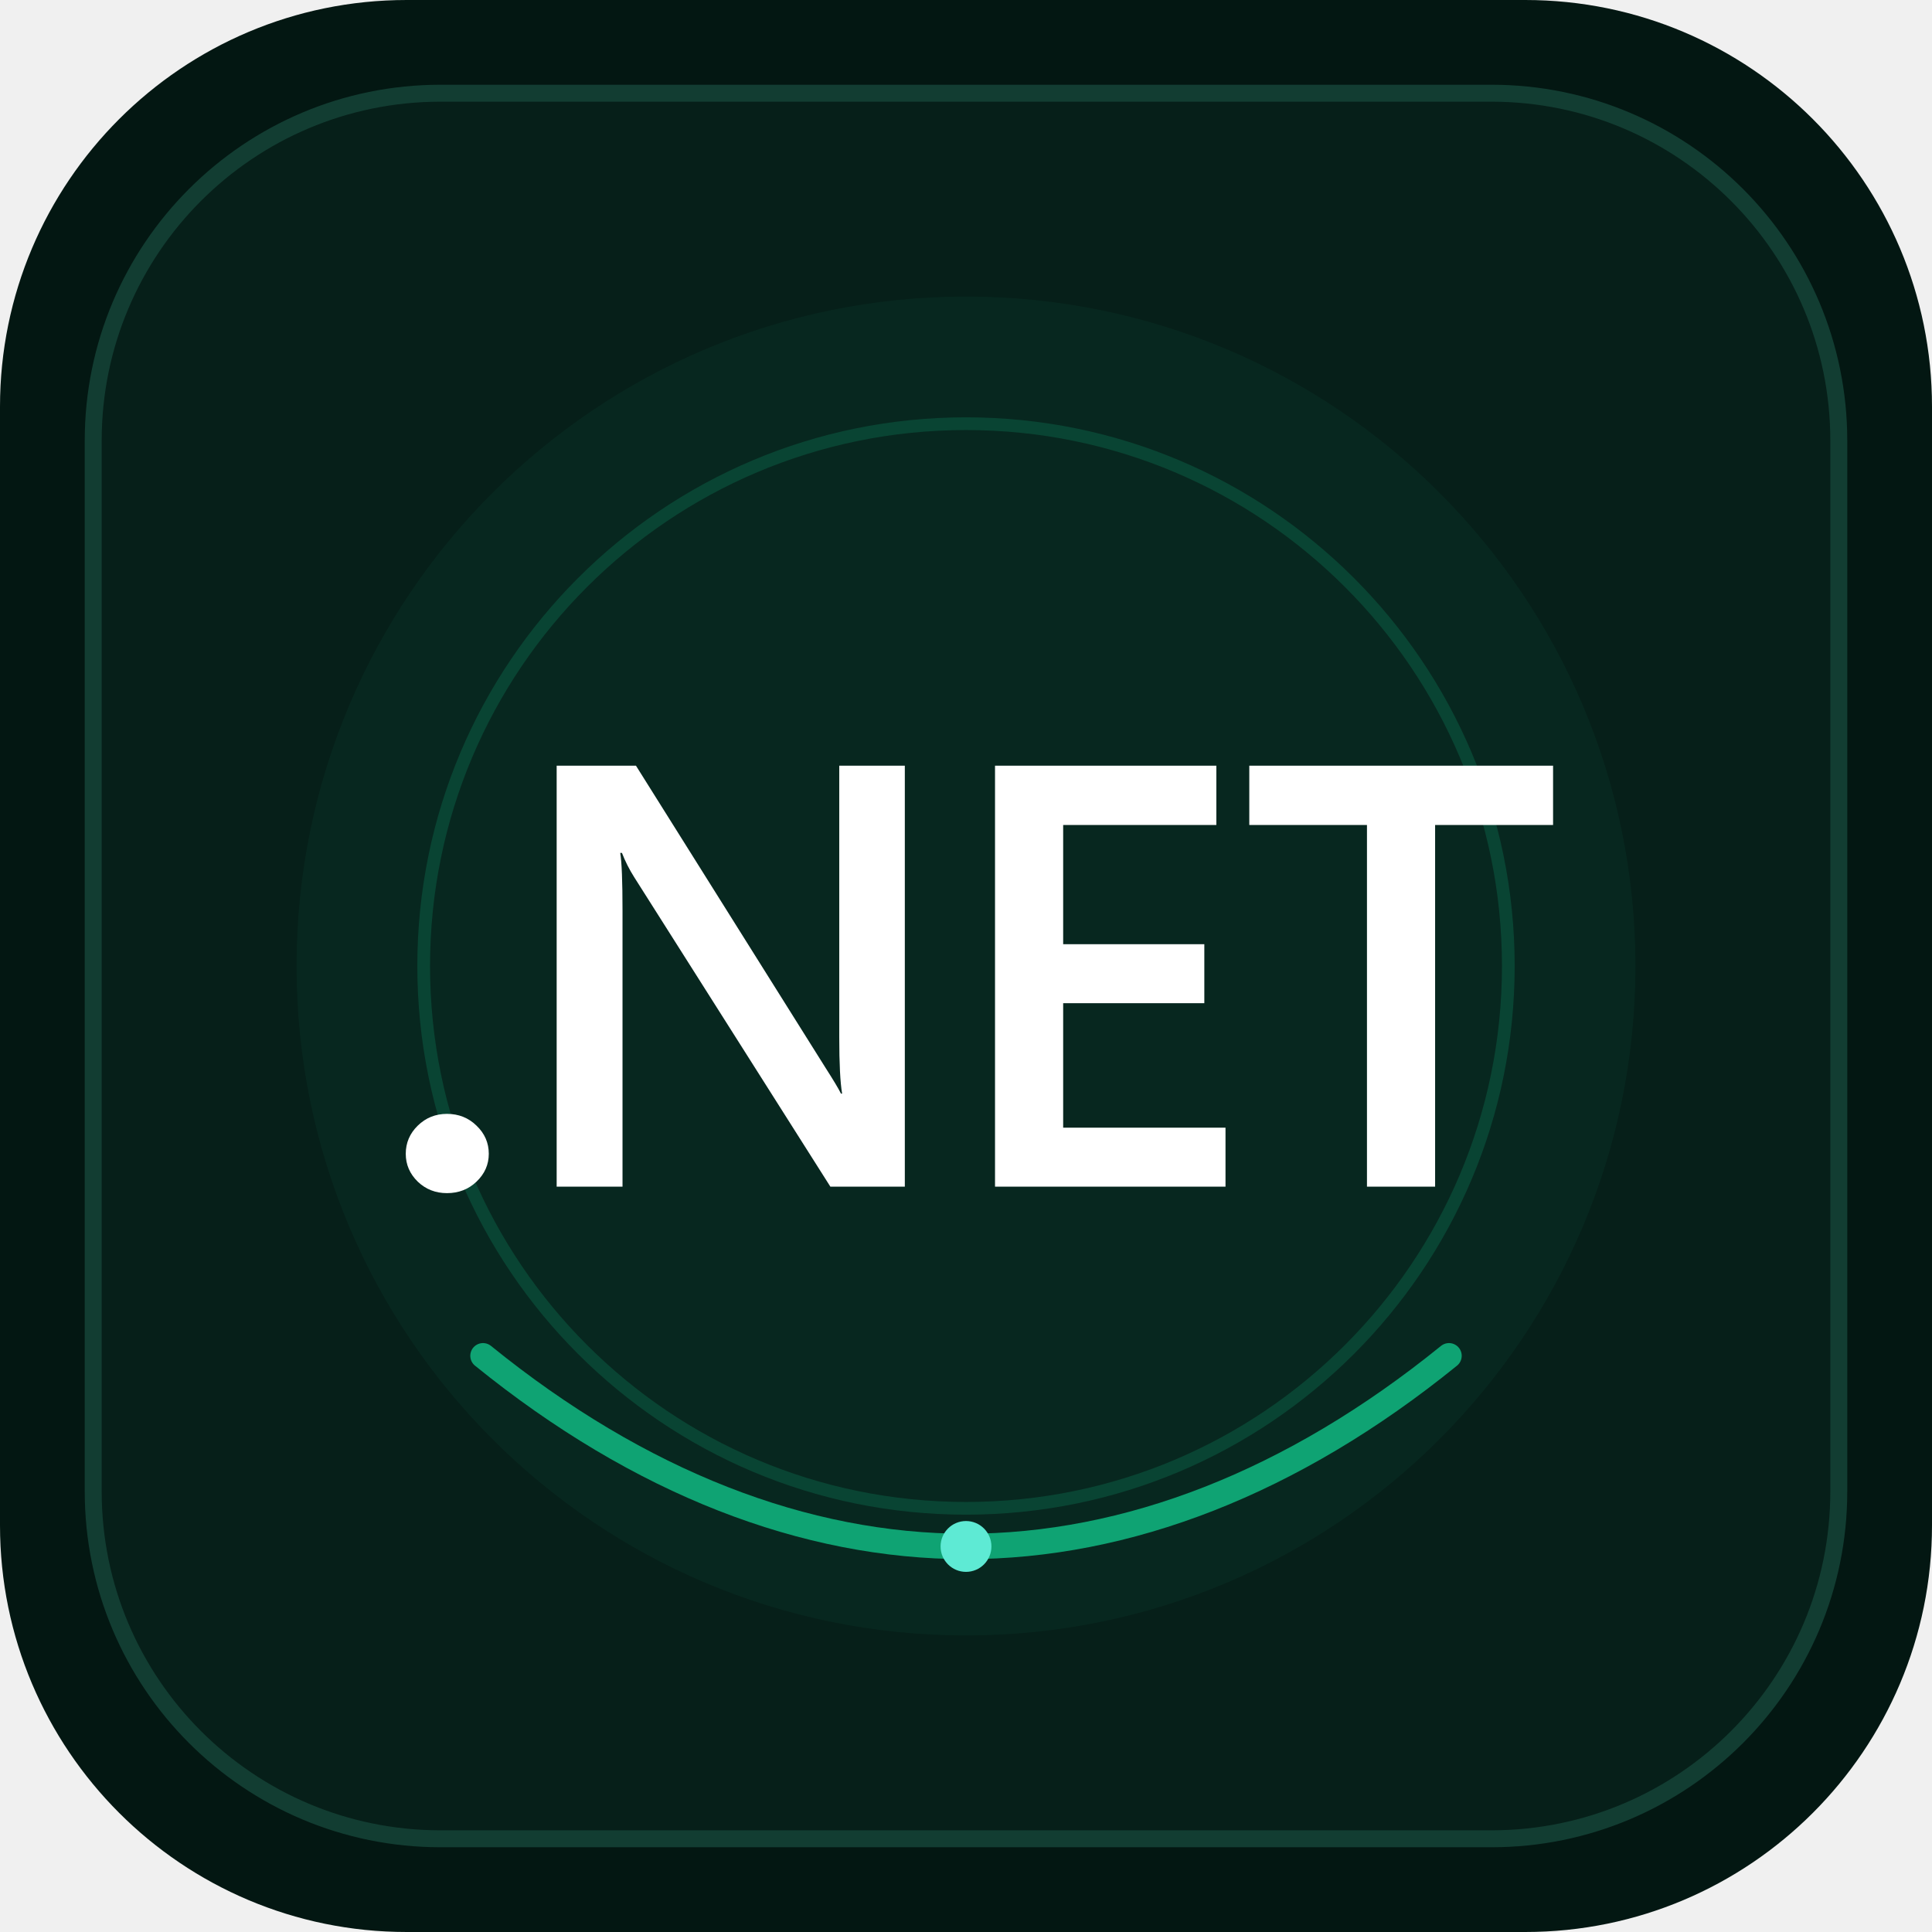
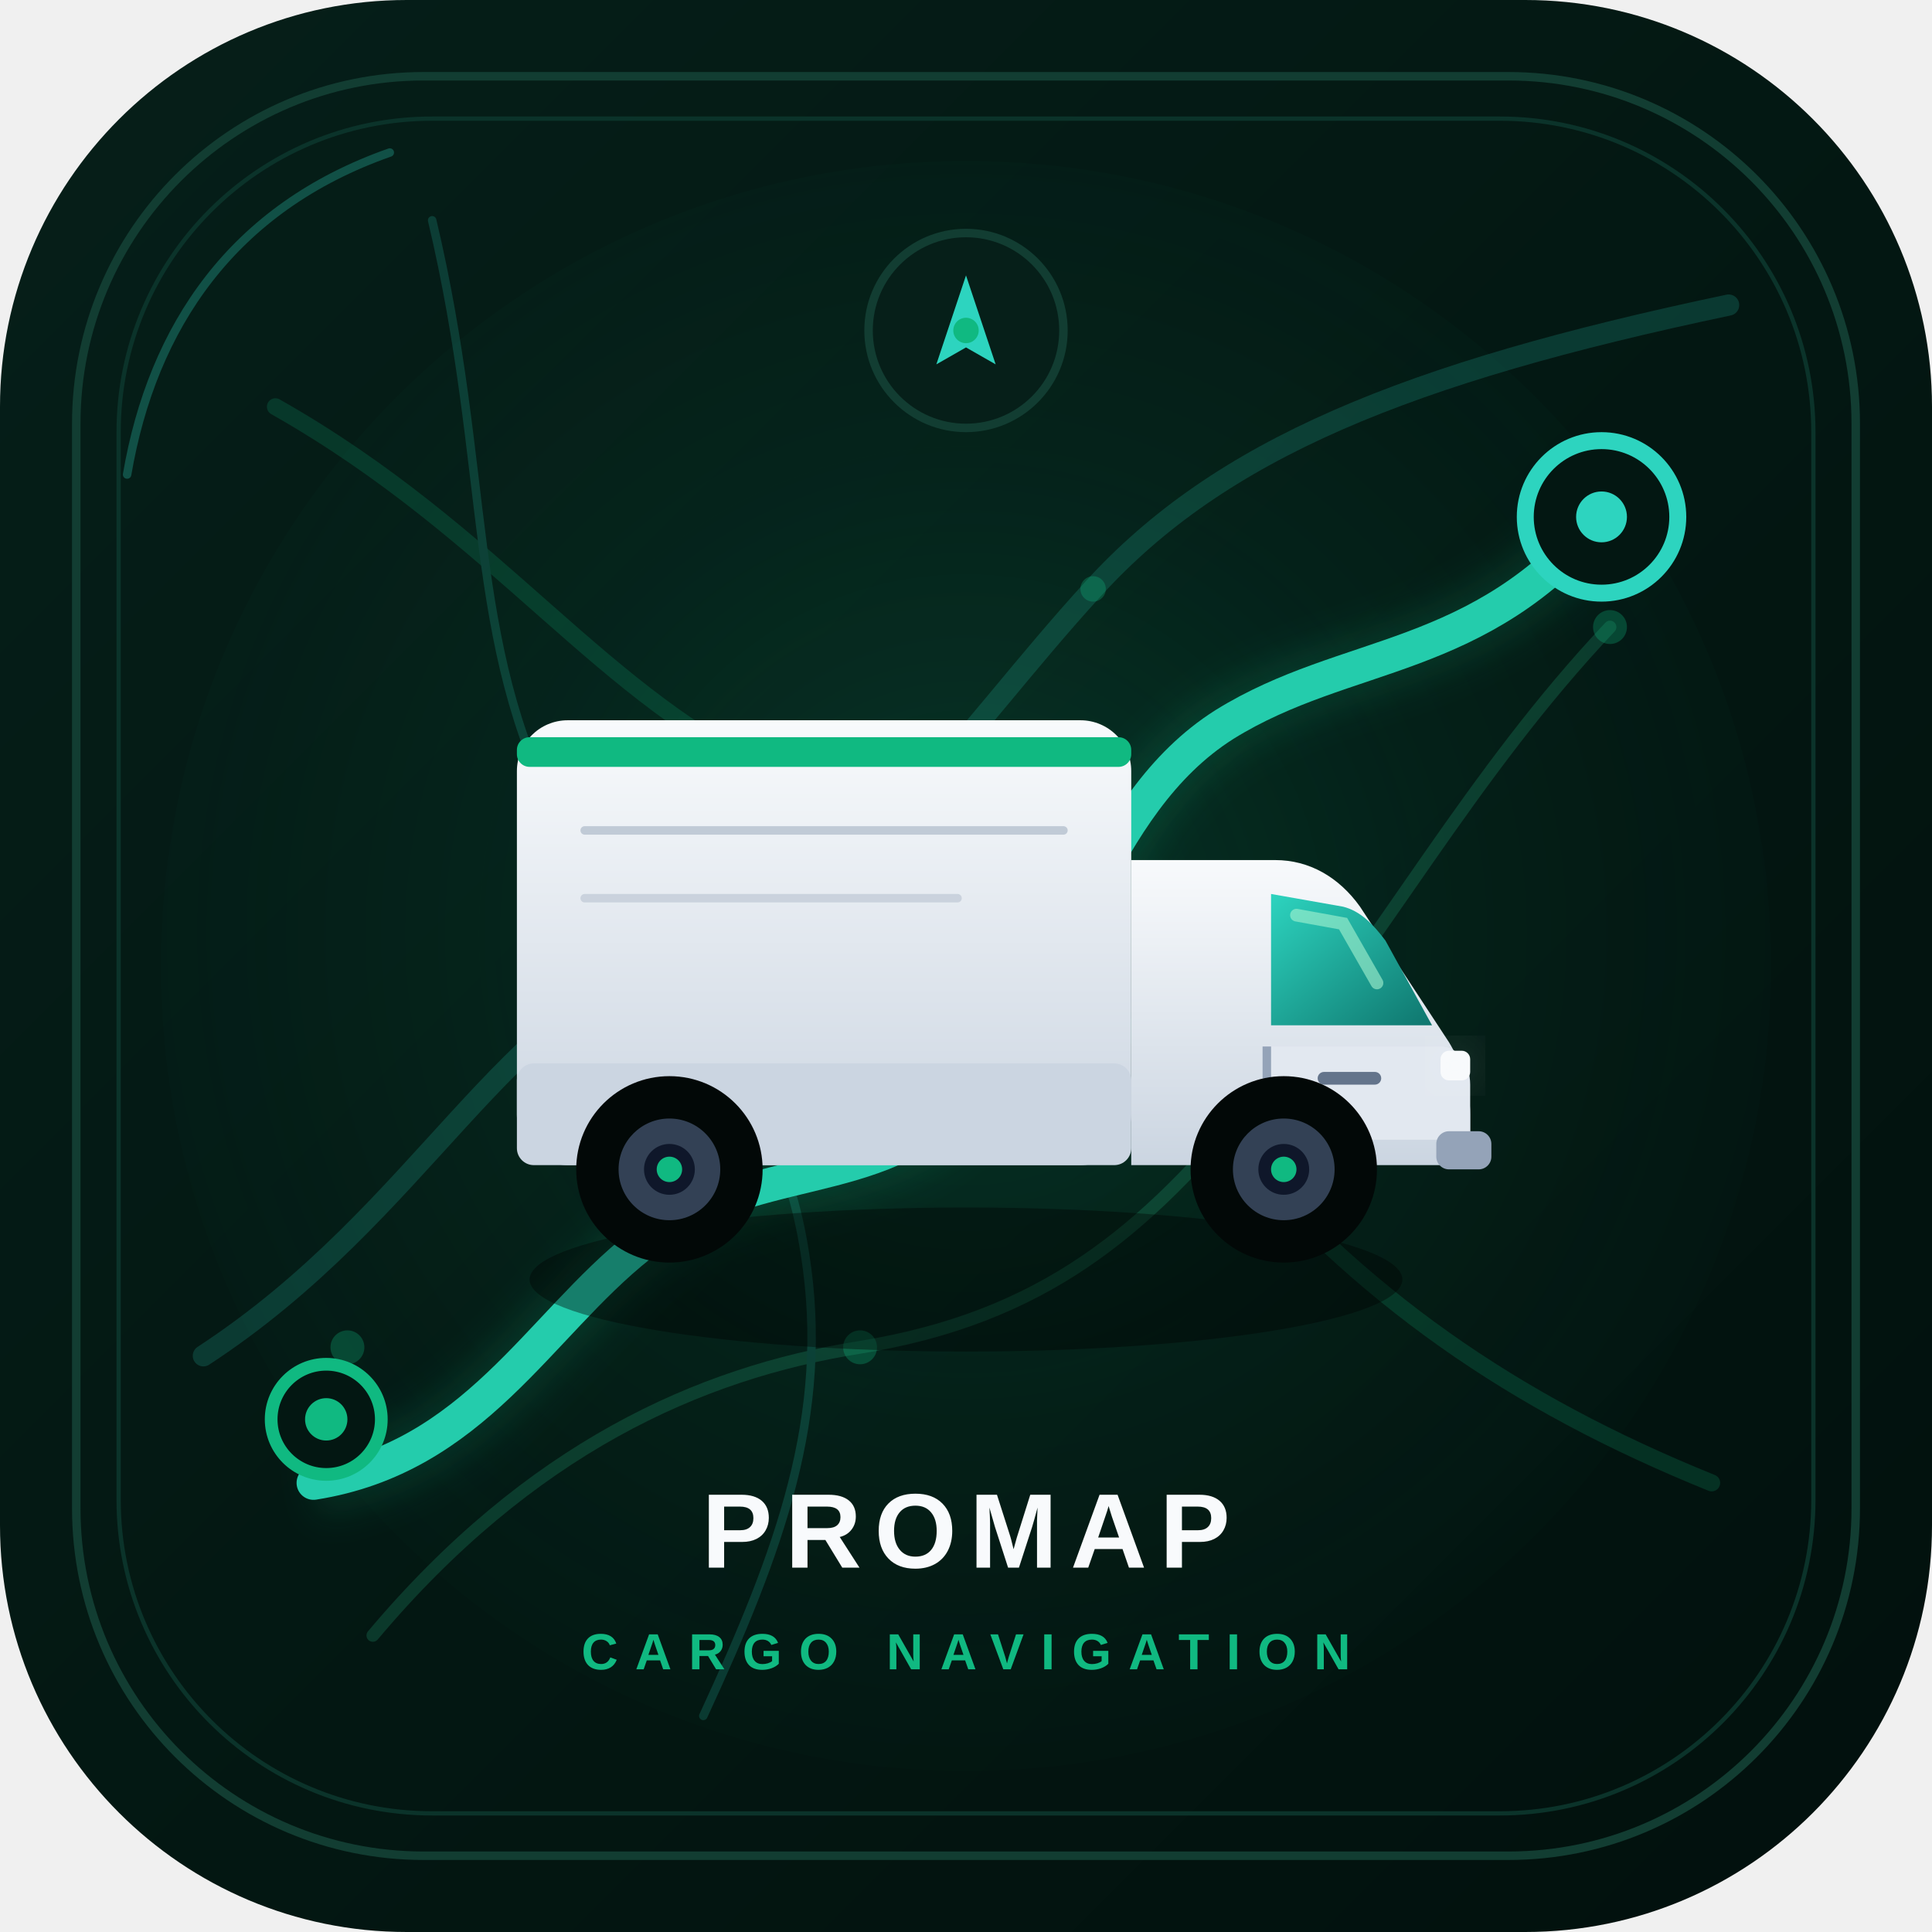
- <svg xmlns="http://www.w3.org/2000/svg" width="456" height="456" viewBox="0 0 456 456" version="1.1" xml:space="preserve" style="fill-rule:evenodd;clip-rule:evenodd;stroke-linejoin:round;stroke-miterlimit:2;">
-   <rect x="0" y="0" width="456" height="456" rx="96" fill="#031712" />
-   <rect x="22" y="22" width="412" height="412" rx="82" fill="#061F19" stroke="#123D32" stroke-width="4" />
-   <circle cx="228" cy="228" r="158" fill="#10B981" opacity="0.055" />
-   <circle cx="228" cy="228" r="128" fill="none" stroke="#10B981" stroke-width="3" opacity="0.20" />
+ <svg xmlns="http://www.w3.org/2000/svg" width="456" height="456" viewBox="0 0 456 456">
+   <defs>
+     <linearGradient id="bg" x1="0" y1="0" x2="1" y2="1">
+       <stop offset="0%" stop-color="#061F19" />
+       <stop offset="55%" stop-color="#031712" />
+       <stop offset="100%" stop-color="#02100D" />
+     </linearGradient>
+     <radialGradient id="mapGlow" cx="50%" cy="48%" r="55%">
+       <stop offset="0%" stop-color="#10B981" stop-opacity="0.18" />
+       <stop offset="55%" stop-color="#10B981" stop-opacity="0.055" />
+       <stop offset="100%" stop-color="#10B981" stop-opacity="0" />
+     </radialGradient>
+     <linearGradient id="route" x1="70" y1="350" x2="390" y2="115">
+       <stop offset="0%" stop-color="#10B981" />
+       <stop offset="55%" stop-color="#2DD4BF" />
+       <stop offset="100%" stop-color="#34D399" />
+     </linearGradient>
+     <linearGradient id="truckBody" x1="0" y1="0" x2="0" y2="1">
+       <stop offset="0%" stop-color="#F8FAFC" />
+       <stop offset="100%" stop-color="#CBD5E1" />
+     </linearGradient>
+     <linearGradient id="glass" x1="0" y1="0" x2="1" y2="1">
+       <stop offset="0%" stop-color="#2DD4BF" />
+       <stop offset="100%" stop-color="#0F766E" />
+     </linearGradient>
+     <filter id="softGlow" x="-50%" y="-50%" width="200%" height="200%">
+       <feGaussianBlur stdDeviation="8" />
+     </filter>
+     <filter id="routeGlow" x="-50%" y="-50%" width="200%" height="200%">
+       <feGaussianBlur stdDeviation="4" />
+     </filter>
+   </defs>
+   <rect x="0" y="0" width="456" height="456" rx="96" fill="url(#bg)" />
+   <rect x="18" y="18" width="420" height="420" rx="82" fill="none" stroke="#123D32" stroke-width="2" />
+   <rect x="28" y="28" width="400" height="400" rx="74" fill="none" stroke="#0B332A" stroke-width="1" />
+   <circle cx="228" cy="228" r="190" fill="url(#mapGlow)" />
+   <g fill="none" stroke-linecap="round" opacity="0.18">
+     <path d="M48 320                C100 286 118 238 164 222                C208 207 226 174 258 139                C288 106 332 88 408 72" stroke="#2DD4BF" stroke-width="5" />
+     <path d="M65 96                C118 126 142 165 185 184                C226 202 258 231 289 268                C321 306 357 331 404 350" stroke="#10B981" stroke-width="4" />
+     <path d="M88 386                C125 342 165 324 203 318                C246 311 270 291 296 259                C327 221 347 183 380 148" stroke="#34D399" stroke-width="3" />
+     <path d="M102 52                C116 111 110 152 132 193                C153 233 183 250 190 296                C196 334 184 366 166 405" stroke="#2DD4BF" stroke-width="2" />
+   </g>
+   <g fill="#10B981" opacity="0.28">
+     <circle cx="82" cy="318" r="4" />
+     <circle cx="132" cy="193" r="3" />
+     <circle cx="203" cy="318" r="4" />
+     <circle cx="289" cy="268" r="3" />
+     <circle cx="380" cy="148" r="4" />
+     <circle cx="258" cy="139" r="3" />
+   </g>
+   <path d="M74 350            C112 344 127 313 151 294            C177 273 207 282 228 259            C253 231 259 190 289 171            C318 153 349 157 378 122" fill="none" stroke="#10B981" stroke-width="16" opacity="0.14" filter="url(#routeGlow)" />
+   <path d="M74 350            C112 344 127 313 151 294            C177 273 207 282 228 259            C253 231 259 190 289 171            C318 153 349 157 378 122" fill="none" stroke="url(#route)" stroke-width="8" stroke-linecap="round" />
+   <circle cx="378" cy="122" r="18" fill="#031712" stroke="#2DD4BF" stroke-width="4" />
+   <circle cx="378" cy="122" r="6" fill="#2DD4BF" />
+   <ellipse cx="228" cy="302" rx="103" ry="17" fill="#000000" opacity="0.38" />
+   <rect x="122" y="170" width="145" height="105" rx="12" fill="url(#truckBody)" />
+   <rect x="122" y="251" width="145" height="24" rx="4" fill="#CBD5E1" />
+   <rect x="122" y="174" width="145" height="7" rx="3" fill="#10B981" />
+   <rect x="137" y="195" width="115" height="2" rx="1" fill="#94A3B8" opacity="0.5" />
+   <rect x="137" y="211" width="90" height="2" rx="1" fill="#94A3B8" opacity="0.35" />
+   <path d="M267 203            L301 203            C309 203 316 207 321 214            L342 246            C345 251 347 257 347 263            L347 275            L267 275            Z" fill="url(#truckBody)" />
+   <path d="M300 211            L317 214            C321 215 324 218 327 222            L338 242            L300 242            Z" fill="url(#glass)" />
+   <path d="M306 216 L317 218 L325 232" fill="none" stroke="#A7F3D0" stroke-width="3" stroke-linecap="round" opacity="0.6" />
+   <path d="M300 247            L340 247            C344 247 347 251 347 256            L347 269            L300 269            Z" fill="#E2E8F0" />
+   <path d="M299 247 L299 274" stroke="#94A3B8" stroke-width="2" />
+   <rect x="311" y="253" width="15" height="3" rx="1.5" fill="#64748B" />
+   <rect x="339" y="267" width="13" height="9" rx="3" fill="#94A3B8" />
+   <rect x="340" y="248" width="7" height="7" rx="2" fill="#F8FAFC" />
+   <rect x="340" y="248" width="7" height="7" rx="2" fill="#F8FAFC" opacity="0.65" filter="url(#softGlow)" />
  <g>
-     <path d="m 105.5,281.609 c -2.703,0 -5.001,-0.9 -6.893,-2.702 c -1.892,-1.848 -2.838,-4.042 -2.838,-6.582 c 0,-2.587 0.946,-4.804 2.838,-6.652 c 1.892,-1.848 4.19,-2.772 6.893,-2.772 c 2.748,0 5.068,0.924 6.96,2.772 c 1.937,1.848 2.906,4.064 2.906,6.652 c 0,2.54 -0.968,4.734 -2.906,6.582 c -1.892,1.802 -4.212,2.702 -6.96,2.702 z" fill="#FFFFFF" />
-     <path d="M 213.561,280.084 H 195.99 L 149.7,207.054 c -1.171,-1.848 -2.14,-3.765 -2.906,-5.751 h -0.406 c 0.361,2.125 0.541,6.675 0.541,13.65 v 65.132 h -15.543 v -99.36 h 18.719 l 44.737,71.298 c 1.892,2.957 3.109,4.989 3.649,6.098 h 0.27 c -0.45,-2.632 -0.676,-7.09 -0.676,-13.373 v -64.023 h 15.476 z" fill="#FFFFFF" />
-     <path d="m 289.251,280.084 h -54.401 v -99.36 h 52.238 v 13.997 h -36.154 v 28.131 h 33.316 v 13.927 h -33.316 v 29.378 h 38.316 z" fill="#FFFFFF" />
-     <path d="M 366.565,194.721 H 338.722 v 85.363 h -16.084 v -85.363 h -27.775 v -13.997 h 71.701 z" fill="#FFFFFF" />
+     <circle cx="158" cy="276" r="22" fill="#020807" />
+     <circle cx="158" cy="276" r="12" fill="#334155" />
+     <circle cx="158" cy="276" r="6" fill="#0F172A" />
+     <circle cx="158" cy="276" r="3" fill="#10B981" />
+     <circle cx="303" cy="276" r="22" fill="#020807" />
+     <circle cx="303" cy="276" r="12" fill="#334155" />
+     <circle cx="303" cy="276" r="6" fill="#0F172A" />
+     <circle cx="303" cy="276" r="3" fill="#10B981" />
  </g>
-   <path d="M 114 320 C 151 350, 190 365, 228 365 C 266 365, 305 350, 342 320" fill="none" stroke="#10B981" stroke-width="6" stroke-linecap="round" opacity="0.85" />
-   <circle cx="228" cy="365" r="6" fill="#5EEAD4" />
+   <g transform="translate(77 335)">
+     <circle cx="0" cy="0" r="13" fill="#031712" stroke="#10B981" stroke-width="3" />
+     <circle cx="0" cy="0" r="5" fill="#10B981" />
+   </g>
+   <g transform="translate(228 78)">
+     <circle cx="0" cy="0" r="23" fill="#061F19" stroke="#123D32" stroke-width="2" />
+     <path d="M0 -13                L7 8                L0 4                L-7 8                Z" fill="#2DD4BF" />
+     <circle cx="0" cy="0" r="3" fill="#10B981" />
+   </g>
+   <g fill="#F8FAFC" font-family="Arial, Helvetica, sans-serif" font-weight="800" text-anchor="middle">
+     <text x="228" y="370" font-size="25" letter-spacing="3">
+       PROMAP
+     </text>
+     <text x="228" y="394" font-size="12" letter-spacing="4" fill="#10B981">
+       CARGO NAVIGATION
+     </text>
+   </g>
+   <path d="M92 36            C55 49 36 77 30 112" fill="none" stroke="#2DD4BF" stroke-width="2" stroke-linecap="round" opacity="0.28" />
</svg>
